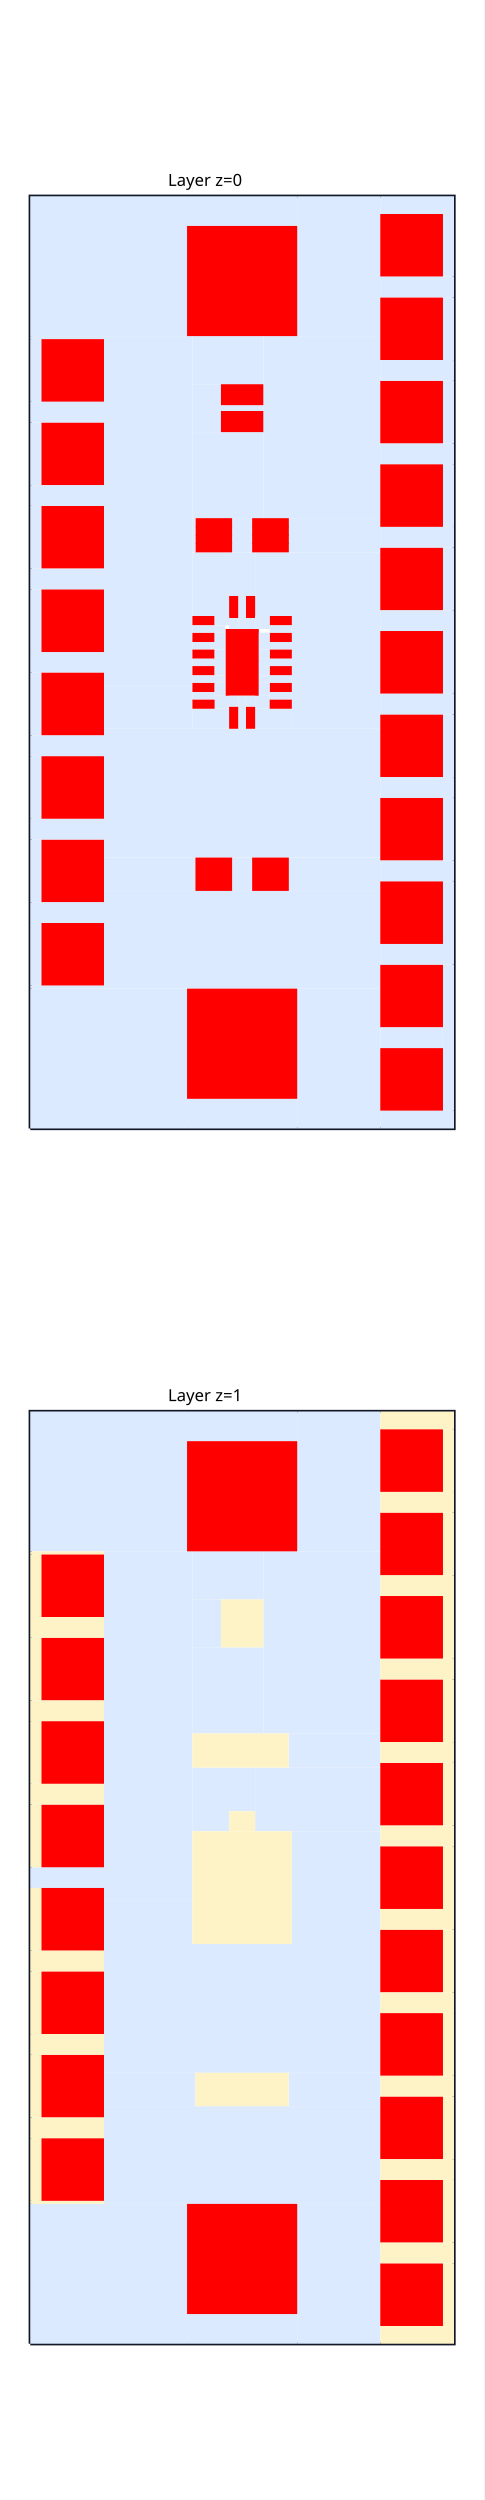
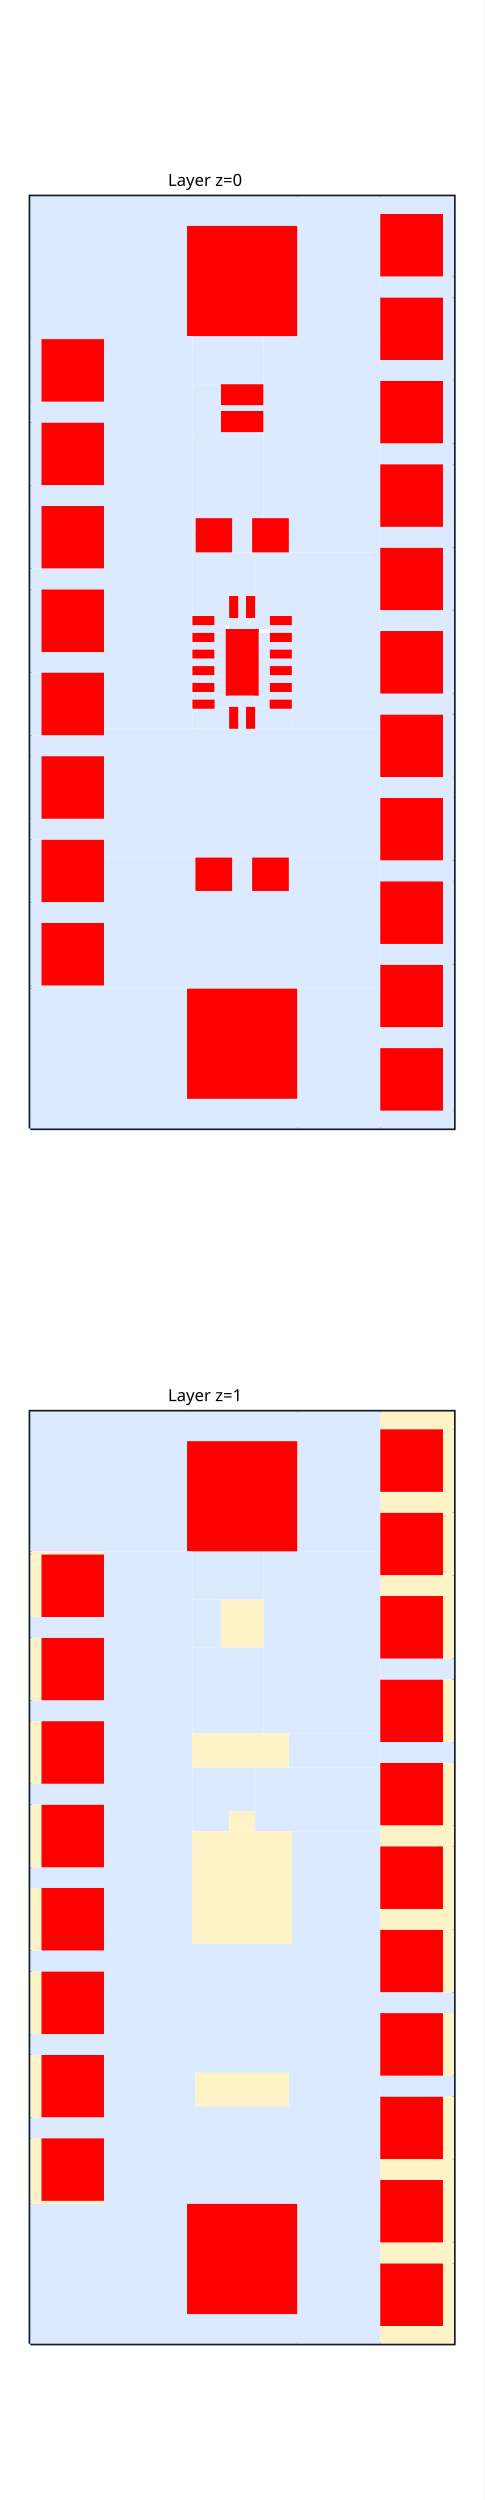
<svg xmlns="http://www.w3.org/2000/svg" width="640" height="3304" viewBox="0 0 640 3304">
  <rect width="100%" height="100%" fill="white" />
  <g>
    <polyline data-points="-6.35,-13.97 6.35,-13.97 6.35,13.97 -6.35,13.97 -6.35,-13.97" data-type="line" data-label="bounds" points="40,1491.394 600,1491.394 600,259.394 40,259.394 40,1491.394" fill="none" stroke="#111827" stroke-width="4.409" />
  </g>
  <g>
    <polyline data-points="-6.35,-50.393125 6.35,-50.393125 6.35,-22.453125 -6.35,-22.453125 -6.35,-50.393125" data-type="line" data-label="bounds" points="40,3097.453 600,3097.453 600,1865.453 40,1865.453 40,3097.453" fill="none" stroke="#111827" stroke-width="4.409" />
  </g>
  <g>
    <rect data-type="rect" data-label="node" data-x="0" data-y="-3.9200514999999996" x="137.449" y="963.147" width="365.102" height="170.2" fill="#dbeafe" stroke="black" stroke-width="0.023" />
  </g>
  <g>
    <rect data-type="rect" data-label="node" data-x="0" data-y="-8.314499999999999" x="137.449" y="1177.441" width="365.102" height="129.153" fill="#dbeafe" stroke="black" stroke-width="0.023" />
  </g>
  <g>
    <rect data-type="rect" data-label="node" data-x="2.3874999999999997" data-y="7.05075" x="348" y="444.194" width="154.551" height="240.602" fill="#dbeafe" stroke="black" stroke-width="0.023" />
  </g>
  <g>
-     <rect data-type="rect" data-label="node" data-x="-2.8149884999999997" data-y="4.54025" x="137.449" y="444.194" width="116.851" height="462" fill="#dbeafe" stroke="black" stroke-width="0.023" />
-   </g>
-   <g>
    <rect data-type="rect" data-label="node" data-x="-4.0005" data-y="-11.8745" x="40" y="1306.594" width="207.2" height="184.8" fill="#dbeafe" stroke="black" stroke-width="0.023" />
  </g>
  <g>
    <rect data-type="rect" data-label="node" data-x="2.2649705" data-y="2.3437194999999997" x="337.194" y="729.993" width="165.357" height="84.113" fill="#dbeafe" stroke="black" stroke-width="0.023" />
  </g>
  <g>
    <rect data-type="rect" data-label="node" data-x="2.8149884999999997" data-y="-0.30008199999999996" x="385.7" y="814.105" width="116.851" height="149.041" fill="#dbeafe" stroke="black" stroke-width="0.023" />
  </g>
  <g>
    <rect data-type="rect" data-label="node" data-x="2.7699999999999996" data-y="3.8099999999999996" x="381.732" y="684.796" width="120.819" height="45.197" fill="#dbeafe" stroke="black" stroke-width="0.023" />
  </g>
  <g>
    <rect data-type="rect" data-label="node" data-x="-4.0005" data-y="11.8745" x="40" y="259.394" width="207.2" height="184.8" fill="#dbeafe" stroke="black" stroke-width="0.023" />
  </g>
  <g>
    <rect data-type="rect" data-label="node" data-x="2.8954999999999997" data-y="-11.8745" x="392.8" y="1306.594" width="109.751" height="184.8" fill="#dbeafe" stroke="black" stroke-width="0.023" />
  </g>
  <g>
    <rect data-type="rect" data-label="node" data-x="2.8954999999999997" data-y="11.8745" x="392.8" y="259.394" width="109.751" height="184.8" fill="#dbeafe" stroke="black" stroke-width="0.023" />
  </g>
  <g>
    <rect data-type="rect" data-label="node" data-x="-0.9399589999999999" data-y="2.3437194999999997" x="254.3" y="729.993" width="48.506" height="84.113" fill="#dbeafe" stroke="black" stroke-width="0.023" />
  </g>
  <g>
    <rect data-type="rect" data-label="node" data-x="-0.42748849999999994" data-y="5.612" x="254.3" y="571.076" width="93.7" height="113.72" fill="#dbeafe" stroke="black" stroke-width="0.023" />
  </g>
  <g>
    <rect data-type="rect" data-label="node" data-x="-0.42748849999999994" data-y="9.057749999999999" x="254.3" y="444.194" width="93.7" height="63.606" fill="#dbeafe" stroke="black" stroke-width="0.023" />
  </g>
  <g>
    <rect data-type="rect" data-label="node" data-x="-5.244999999999999" data-y="0" x="40" y="861.725" width="97.449" height="27.339" fill="#dbeafe" stroke="black" stroke-width="0.023" />
  </g>
  <g>
-     <rect data-type="rect" data-label="node" data-x="-2.8149884999999997" data-y="-1.3443015" x="137.449" y="906.194" width="116.851" height="56.953" fill="#dbeafe" stroke="black" stroke-width="0.023" />
-   </g>
-   <g>
    <rect data-type="rect" data-label="node" data-x="-1.0624885" data-y="7.619" x="254.3" y="507.8" width="37.7" height="63.276" fill="#dbeafe" stroke="black" stroke-width="0.023" />
  </g>
  <g>
    <rect data-type="rect" data-label="node" data-x="-2.7699999999999996" data-y="-6.35" x="137.449" y="1133.347" width="120.819" height="44.094" fill="#dbeafe" stroke="black" stroke-width="0.023" />
  </g>
  <g>
    <rect data-type="rect" data-label="node" data-x="2.7699999999999996" data-y="-6.35" x="381.732" y="1133.347" width="120.819" height="44.094" fill="#dbeafe" stroke="black" stroke-width="0.023" />
  </g>
  <g>
    <rect data-type="rect" data-label="node" data-x="0" data-y="2.6438015" x="302.806" y="729.993" width="34.388" height="57.649" fill="#dbeafe" stroke="black" stroke-width="0.023" />
  </g>
  <g>
    <rect data-type="rect" data-label="node" data-x="0" data-y="-13.5255" x="247.2" y="1452.194" width="145.6" height="39.2" fill="#dbeafe" stroke="black" stroke-width="0.023" />
  </g>
  <g>
    <rect data-type="rect" data-label="node" data-x="0" data-y="13.5255" x="247.2" y="259.394" width="145.6" height="39.2" fill="#dbeafe" stroke="black" stroke-width="0.023" />
  </g>
  <g>
    <rect data-type="rect" data-label="node" data-x="5.079999999999998" data-y="12.5" x="502.551" y="282.764" width="82.898" height="82.898" fill="red" stroke="black" stroke-width="0.023" />
  </g>
  <g>
    <rect data-type="rect" data-label="node" data-x="5.079999999999998" data-y="10" x="502.551" y="393" width="82.898" height="82.898" fill="red" stroke="black" stroke-width="0.023" />
  </g>
  <g>
    <rect data-type="rect" data-label="node" data-x="5.079999999999998" data-y="7.500000000000001" x="502.551" y="503.237" width="82.898" height="82.898" fill="red" stroke="black" stroke-width="0.023" />
  </g>
  <g>
    <rect data-type="rect" data-label="node" data-x="5.08" data-y="5" x="502.551" y="613.473" width="82.898" height="82.898" fill="red" stroke="black" stroke-width="0.023" />
  </g>
  <g>
    <rect data-type="rect" data-label="node" data-x="5.08" data-y="2.5" x="502.551" y="723.709" width="82.898" height="82.898" fill="red" stroke="black" stroke-width="0.023" />
  </g>
  <g>
    <rect data-type="rect" data-label="node" data-x="5.08" data-y="0" x="502.551" y="833.945" width="82.898" height="82.898" fill="red" stroke="black" stroke-width="0.023" />
  </g>
  <g>
    <rect data-type="rect" data-label="node" data-x="5.08" data-y="-2.5" x="502.551" y="944.181" width="82.898" height="82.898" fill="red" stroke="black" stroke-width="0.023" />
  </g>
  <g>
    <rect data-type="rect" data-label="node" data-x="5.08" data-y="-5" x="502.551" y="1054.418" width="82.898" height="82.898" fill="red" stroke="black" stroke-width="0.023" />
  </g>
  <g>
    <rect data-type="rect" data-label="node" data-x="5.08" data-y="-7.5" x="502.551" y="1164.654" width="82.898" height="82.898" fill="red" stroke="black" stroke-width="0.023" />
  </g>
  <g>
    <rect data-type="rect" data-label="node" data-x="5.08" data-y="-10" x="502.551" y="1274.89" width="82.898" height="82.898" fill="red" stroke="black" stroke-width="0.023" />
  </g>
  <g>
    <rect data-type="rect" data-label="node" data-x="5.08" data-y="-12.5" x="502.551" y="1385.126" width="82.898" height="82.898" fill="red" stroke="black" stroke-width="0.023" />
  </g>
  <g>
    <rect data-type="rect" data-label="node" data-x="-5.080000000000002" data-y="-8.75" x="54.551" y="1219.772" width="82.898" height="82.898" fill="red" stroke="black" stroke-width="0.023" />
  </g>
  <g>
    <rect data-type="rect" data-label="node" data-x="-5.08" data-y="-6.25" x="54.551" y="1109.536" width="82.898" height="82.898" fill="red" stroke="black" stroke-width="0.023" />
  </g>
  <g>
    <rect data-type="rect" data-label="node" data-x="-5.08" data-y="-3.7499999999999996" x="54.551" y="999.3" width="82.898" height="82.898" fill="red" stroke="black" stroke-width="0.023" />
  </g>
  <g>
    <rect data-type="rect" data-label="node" data-x="-5.08" data-y="-1.25" x="54.551" y="889.063" width="82.898" height="82.898" fill="red" stroke="black" stroke-width="0.023" />
  </g>
  <g>
    <rect data-type="rect" data-label="node" data-x="-5.08" data-y="1.25" x="54.551" y="778.827" width="82.898" height="82.898" fill="red" stroke="black" stroke-width="0.023" />
  </g>
  <g>
    <rect data-type="rect" data-label="node" data-x="-5.08" data-y="3.75" x="54.551" y="668.591" width="82.898" height="82.898" fill="red" stroke="black" stroke-width="0.023" />
  </g>
  <g>
    <rect data-type="rect" data-label="node" data-x="-5.08" data-y="6.25" x="54.551" y="558.355" width="82.898" height="82.898" fill="red" stroke="black" stroke-width="0.023" />
  </g>
  <g>
    <rect data-type="rect" data-label="node" data-x="-5.08" data-y="8.75" x="54.551" y="448.119" width="82.898" height="82.898" fill="red" stroke="black" stroke-width="0.023" />
  </g>
  <g>
    <rect data-type="rect" data-label="node" data-x="0" data-y="11.43" x="247.2" y="298.594" width="145.6" height="145.6" fill="red" stroke="black" stroke-width="0.023" />
  </g>
  <g>
    <rect data-type="rect" data-label="node" data-x="0" data-y="-11.43" x="247.2" y="1306.594" width="145.6" height="145.6" fill="red" stroke="black" stroke-width="0.023" />
  </g>
  <g>
+     <rect data-type="rect" data-label="node" data-x="-5.244999999999999" data-y="-2.5" x="40" y="971.961" width="97.449" height="27.339" fill="#dbeafe" stroke="black" stroke-width="0.023" />
+   </g>
+   <g>
+     <rect data-type="rect" data-label="node" data-x="-5.244999999999999" data-y="2.5" x="40" y="751.489" width="97.449" height="27.339" fill="#dbeafe" stroke="black" stroke-width="0.023" />
+   </g>
+   <g>
    <rect data-type="rect" data-label="node" data-x="-5.244999999999999" data-y="-5" x="40" y="1082.197" width="97.449" height="27.339" fill="#dbeafe" stroke="black" stroke-width="0.023" />
  </g>
  <g>
-     <rect data-type="rect" data-label="node" data-x="-5.244999999999999" data-y="-2.5" x="40" y="971.961" width="97.449" height="27.339" fill="#dbeafe" stroke="black" stroke-width="0.023" />
-   </g>
-   <g>
-     <rect data-type="rect" data-label="node" data-x="-5.244999999999999" data-y="2.5" x="40" y="751.489" width="97.449" height="27.339" fill="#dbeafe" stroke="black" stroke-width="0.023" />
-   </g>
-   <g>
    <rect data-type="rect" data-label="node" data-x="-5.244999999999999" data-y="5" x="40" y="641.252" width="97.449" height="27.339" fill="#dbeafe" stroke="black" stroke-width="0.023" />
  </g>
  <g>
    <rect data-type="rect" data-label="node" data-x="-5.244999999999999" data-y="-7.5" x="40" y="1192.433" width="97.449" height="27.339" fill="#dbeafe" stroke="black" stroke-width="0.023" />
  </g>
  <g>
    <rect data-type="rect" data-label="node" data-x="-5.244999999999999" data-y="7.5" x="40" y="531.016" width="97.449" height="27.339" fill="#dbeafe" stroke="black" stroke-width="0.023" />
  </g>
  <g>
+     <rect data-type="rect" data-label="node" data-x="5.244999999999999" data-y="-6.25" x="502.551" y="1137.315" width="97.449" height="27.339" fill="#dbeafe" stroke="black" stroke-width="0.023" />
+   </g>
+   <g>
+     <rect data-type="rect" data-label="node" data-x="5.244999999999999" data-y="-3.7499999999999996" x="502.551" y="1027.079" width="97.449" height="27.339" fill="#dbeafe" stroke="black" stroke-width="0.023" />
+   </g>
+   <g>
+     <rect data-type="rect" data-label="node" data-x="5.244999999999999" data-y="3.7500000000000004" x="502.551" y="696.37" width="97.449" height="27.339" fill="#dbeafe" stroke="black" stroke-width="0.023" />
+   </g>
+   <g>
+     <rect data-type="rect" data-label="node" data-x="5.244999999999999" data-y="6.25" x="502.551" y="586.134" width="97.449" height="27.339" fill="#dbeafe" stroke="black" stroke-width="0.023" />
+   </g>
+   <g>
+     <rect data-type="rect" data-label="node" data-x="-2.8149884999999997" data-y="3.8944484999999998" x="137.449" y="444.194" width="116.851" height="518.953" fill="#dbeafe" stroke="black" stroke-width="0.023" />
+   </g>
+   <g>
    <rect data-type="rect" data-label="node" data-x="0" data-y="-6.35" x="306.772" y="1133.347" width="26.457" height="44.094" fill="#dbeafe" stroke="black" stroke-width="0.023" />
  </g>
  <g>
    <rect data-type="rect" data-label="node" data-x="0" data-y="3.8099999999999996" x="306.772" y="684.796" width="26.457" height="45.197" fill="#dbeafe" stroke="black" stroke-width="0.023" />
  </g>
  <g>
    <rect data-type="rect" data-label="node" data-x="0.939959" data-y="-1.690021" x="337.194" y="936.683" width="48.506" height="26.464" fill="#dbeafe" stroke="black" stroke-width="0.023" />
  </g>
  <g>
    <rect data-type="rect" data-label="node" data-x="5.085000000000001" data-y="-11.25" x="503.213" y="1357.788" width="82.016" height="27.339" fill="#dbeafe" stroke="black" stroke-width="0.023" />
  </g>
  <g>
    <rect data-type="rect" data-label="node" data-x="5.244999999999999" data-y="-8.75" x="502.551" y="1247.552" width="97.449" height="27.339" fill="#dbeafe" stroke="black" stroke-width="0.023" />
  </g>
  <g>
-     <rect data-type="rect" data-label="node" data-x="5.244999999999999" data-y="-6.25" x="502.551" y="1137.315" width="97.449" height="27.339" fill="#dbeafe" stroke="black" stroke-width="0.023" />
-   </g>
-   <g>
-     <rect data-type="rect" data-label="node" data-x="5.244999999999999" data-y="-3.7499999999999996" x="502.551" y="1027.079" width="97.449" height="27.339" fill="#dbeafe" stroke="black" stroke-width="0.023" />
-   </g>
-   <g>
-     <rect data-type="rect" data-label="node" data-x="5.244999999999999" data-y="3.75" x="502.551" y="696.37" width="97.449" height="27.339" fill="#dbeafe" stroke="black" stroke-width="0.023" />
-   </g>
-   <g>
-     <rect data-type="rect" data-label="node" data-x="5.244999999999999" data-y="6.25" x="502.551" y="586.134" width="97.449" height="27.339" fill="#dbeafe" stroke="black" stroke-width="0.023" />
-   </g>
-   <g>
    <rect data-type="rect" data-label="node" data-x="5.244999999999999" data-y="8.75" x="502.551" y="475.898" width="97.449" height="27.339" fill="#dbeafe" stroke="black" stroke-width="0.023" />
  </g>
  <g>
    <rect data-type="rect" data-label="node" data-x="5.244999999999999" data-y="11.25" x="502.551" y="365.662" width="97.449" height="27.339" fill="#dbeafe" stroke="black" stroke-width="0.023" />
  </g>
  <g>
    <rect data-type="rect" data-label="node" data-x="5.244999999999999" data-y="-1.2499999999999998" x="502.551" y="916.843" width="97.449" height="27.339" fill="#dbeafe" stroke="black" stroke-width="0.023" />
  </g>
  <g>
    <rect data-type="rect" data-label="node" data-x="5.244999999999999" data-y="1.25" x="502.551" y="806.607" width="97.449" height="27.339" fill="#dbeafe" stroke="black" stroke-width="0.023" />
  </g>
  <g>
    <rect data-type="rect" data-label="node" data-x="5.244999999999999" data-y="-13.704999999999998" x="502.551" y="1468.024" width="97.449" height="23.37" fill="#dbeafe" stroke="black" stroke-width="0.023" />
  </g>
  <g>
    <rect data-type="rect" data-label="node" data-x="5.244999999999999" data-y="13.704999999999998" x="502.551" y="259.394" width="97.449" height="23.37" fill="#dbeafe" stroke="black" stroke-width="0.023" />
  </g>
  <g>
    <rect data-type="rect" data-label="node" data-x="-0.9399589999999999" data-y="-1.690021" x="254.3" y="936.683" width="48.506" height="26.464" fill="#dbeafe" stroke="black" stroke-width="0.023" />
  </g>
  <g>
    <rect data-type="rect" data-label="node" data-x="0.6074599999999999" data-y="-1.1949685" x="337.194" y="919.488" width="19.183" height="17.194" fill="#dbeafe" stroke="black" stroke-width="0.023" />
  </g>
  <g>
    <rect data-type="rect" data-label="node" data-x="-0.6074599999999999" data-y="-1.1949685" x="283.623" y="919.488" width="19.183" height="17.194" fill="#dbeafe" stroke="black" stroke-width="0.023" />
  </g>
  <g>
    <rect data-type="rect" data-label="node" data-x="-1.1574779999999691" data-y="1.249934000000053" x="254.3" y="814.105" width="29.323" height="12.347" fill="red" stroke="black" stroke-width="0.023" />
  </g>
  <g>
    <rect data-type="rect" data-label="node" data-x="-1.1574779999999691" data-y="0.7500619999999569" x="254.3" y="836.147" width="29.323" height="12.347" fill="red" stroke="black" stroke-width="0.023" />
  </g>
  <g>
    <rect data-type="rect" data-label="node" data-x="-1.1574779999999691" data-y="0.24993599999993413" x="254.3" y="858.2" width="29.323" height="12.347" fill="red" stroke="black" stroke-width="0.023" />
  </g>
  <g>
    <rect data-type="rect" data-label="node" data-x="-1.1574779999999691" data-y="-0.2499359999998206" x="254.3" y="880.241" width="29.323" height="12.347" fill="red" stroke="black" stroke-width="0.023" />
  </g>
  <g>
    <rect data-type="rect" data-label="node" data-x="-1.1574779999999691" data-y="-0.7500619999999574" x="254.3" y="902.294" width="29.323" height="12.347" fill="red" stroke="black" stroke-width="0.023" />
  </g>
  <g>
    <rect data-type="rect" data-label="node" data-x="-1.1574779999999691" data-y="-1.2499339999999393" x="254.3" y="924.336" width="29.323" height="12.347" fill="red" stroke="black" stroke-width="0.023" />
  </g>
  <g>
    <rect data-type="rect" data-label="node" data-x="-0.24993599999993413" data-y="-1.6576039999998784" x="302.806" y="933.824" width="12.347" height="29.323" fill="red" stroke="black" stroke-width="0.023" />
  </g>
  <g>
    <rect data-type="rect" data-label="node" data-x="0.249936000000048" data-y="-1.6576039999998784" x="324.847" y="933.824" width="12.347" height="29.323" fill="red" stroke="black" stroke-width="0.023" />
  </g>
  <g>
    <rect data-type="rect" data-label="node" data-x="1.1574779999999691" data-y="-1.2499339999999393" x="356.377" y="924.336" width="29.323" height="12.347" fill="red" stroke="black" stroke-width="0.023" />
  </g>
  <g>
    <rect data-type="rect" data-label="node" data-x="1.1574779999999691" data-y="-0.7500619999999572" x="356.377" y="902.294" width="29.323" height="12.347" fill="red" stroke="black" stroke-width="0.023" />
  </g>
  <g>
    <rect data-type="rect" data-label="node" data-x="1.1574779999999691" data-y="-0.24993599999982044" x="356.377" y="880.241" width="29.323" height="12.347" fill="red" stroke="black" stroke-width="0.023" />
  </g>
  <g>
    <rect data-type="rect" data-label="node" data-x="1.1574779999999691" data-y="0.2499359999999343" x="356.377" y="858.2" width="29.323" height="12.347" fill="red" stroke="black" stroke-width="0.023" />
  </g>
  <g>
    <rect data-type="rect" data-label="node" data-x="1.1574779999999691" data-y="0.7500619999999572" x="356.377" y="836.147" width="29.323" height="12.347" fill="red" stroke="black" stroke-width="0.023" />
  </g>
  <g>
    <rect data-type="rect" data-label="node" data-x="1.1574779999999691" data-y="1.249934000000053" x="356.377" y="814.105" width="29.323" height="12.347" fill="red" stroke="black" stroke-width="0.023" />
  </g>
  <g>
    <rect data-type="rect" data-label="node" data-x="0.2499360000000478" data-y="1.6576039999998784" x="324.847" y="787.642" width="12.347" height="29.323" fill="red" stroke="black" stroke-width="0.023" />
  </g>
  <g>
    <rect data-type="rect" data-label="node" data-x="-0.24993599999993435" data-y="1.6576039999998784" x="302.806" y="787.642" width="12.347" height="29.323" fill="red" stroke="black" stroke-width="0.023" />
  </g>
  <g>
    <rect data-type="rect" data-label="node" data-x="0" data-y="0" x="297.953" y="831.3" width="44.094" height="88.189" fill="red" stroke="black" stroke-width="0.023" />
  </g>
  <g>
    <rect data-type="rect" data-label="node" data-x="0.8499999999999999" data-y="4.1850000000000005" x="333.228" y="684.796" width="48.504" height="12.126" fill="red" stroke="black" stroke-width="0.023" />
  </g>
  <g>
    <rect data-type="rect" data-label="node" data-x="0.8499999999999999" data-y="3.9349999999999996" x="333.228" y="695.819" width="48.504" height="12.126" fill="red" stroke="black" stroke-width="0.023" />
  </g>
  <g>
    <rect data-type="rect" data-label="node" data-x="0.8499999999999999" data-y="3.6849999999999996" x="333.228" y="706.843" width="48.504" height="12.126" fill="red" stroke="black" stroke-width="0.023" />
  </g>
  <g>
    <rect data-type="rect" data-label="node" data-x="0.8499999999999999" data-y="3.4349999999999996" x="333.228" y="717.867" width="48.504" height="12.126" fill="red" stroke="black" stroke-width="0.023" />
  </g>
  <g>
    <rect data-type="rect" data-label="node" data-x="-0.8499999999999999" data-y="4.1850000000000005" x="258.268" y="684.796" width="48.504" height="12.126" fill="red" stroke="black" stroke-width="0.023" />
  </g>
  <g>
    <rect data-type="rect" data-label="node" data-x="-0.8499999999999999" data-y="3.9349999999999996" x="258.268" y="695.819" width="48.504" height="12.126" fill="red" stroke="black" stroke-width="0.023" />
  </g>
  <g>
    <rect data-type="rect" data-label="node" data-x="-0.8499999999999999" data-y="3.6849999999999996" x="258.268" y="706.843" width="48.504" height="12.126" fill="red" stroke="black" stroke-width="0.023" />
  </g>
  <g>
    <rect data-type="rect" data-label="node" data-x="-0.8499999999999999" data-y="3.4349999999999996" x="258.268" y="717.867" width="48.504" height="12.126" fill="red" stroke="black" stroke-width="0.023" />
  </g>
  <g>
    <rect data-type="rect" data-label="node" data-x="-0.8499999999999999" data-y="-6.35" x="258.268" y="1133.347" width="48.504" height="44.094" fill="red" stroke="black" stroke-width="0.023" />
  </g>
  <g>
    <rect data-type="rect" data-label="node" data-x="0.8499999999999999" data-y="-6.35" x="333.228" y="1133.347" width="48.504" height="44.094" fill="red" stroke="black" stroke-width="0.023" />
  </g>
  <g>
    <rect data-type="rect" data-label="node" data-x="0" data-y="7.219" x="292" y="543.076" width="56" height="28" fill="red" stroke="black" stroke-width="0.023" />
  </g>
  <g>
    <rect data-type="rect" data-label="node" data-x="0" data-y="8.019" x="292" y="507.8" width="56" height="28" fill="red" stroke="black" stroke-width="0.023" />
  </g>
  <g>
    <rect data-type="rect" data-label="node" data-x="5.69266855876549e-14" data-y="-1.4950504999999998" x="315.153" y="919.488" width="9.695" height="43.658" fill="#dbeafe" stroke="black" stroke-width="0.023" />
  </g>
  <g>
    <rect data-type="rect" data-label="node" data-x="-1.1102230246251565e-16" data-y="7.619" x="292" y="535.8" width="56" height="7.276" fill="#dbeafe" stroke="black" stroke-width="0.023" />
  </g>
  <g>
    <rect data-type="rect" data-label="node" data-x="-0.9949879999999998" data-y="-0.49999899999988895" x="254.3" y="892.588" width="43.653" height="9.706" fill="#dbeafe" stroke="black" stroke-width="0.023" />
  </g>
  <g>
    <rect data-type="rect" data-label="node" data-x="-0.9949879999999998" data-y="5.676015213396113e-14" x="254.3" y="870.547" width="43.653" height="9.695" fill="#dbeafe" stroke="black" stroke-width="0.023" />
  </g>
  <g>
    <rect data-type="rect" data-label="node" data-x="-0.9949879999999998" data-y="0.4999989999999455" x="254.3" y="848.494" width="43.653" height="9.706" fill="#dbeafe" stroke="black" stroke-width="0.023" />
  </g>
  <g>
    <rect data-type="rect" data-label="node" data-x="-0.9949879999999998" data-y="0.9999980000000049" x="254.3" y="826.452" width="43.653" height="9.695" fill="#dbeafe" stroke="black" stroke-width="0.023" />
  </g>
  <g>
    <rect data-type="rect" data-label="node" data-x="-1.4449884999999998" data-y="3.8099999999999996" x="254.3" y="684.796" width="3.967" height="45.197" fill="#dbeafe" stroke="black" stroke-width="0.023" />
  </g>
  <g>
    <rect data-type="rect" data-label="node" data-x="-5.244999999999999" data-y="-9.7345" x="40" y="1302.67" width="97.449" height="3.924" fill="#dbeafe" stroke="black" stroke-width="0.023" />
  </g>
  <g>
    <rect data-type="rect" data-label="node" data-x="0.6074601499999847" data-y="1.1949684999999999" x="337.194" y="814.105" width="19.183" height="17.194" fill="#dbeafe" stroke="black" stroke-width="0.023" />
  </g>
  <g>
    <rect data-type="rect" data-label="node" data-x="1.1574779999999998" data-y="-0.9999979999999482" x="356.377" y="914.641" width="29.323" height="9.695" fill="#dbeafe" stroke="black" stroke-width="0.023" />
  </g>
  <g>
    <rect data-type="rect" data-label="node" data-x="0.9949879999999998" data-y="-0.4999989999998888" x="342.047" y="892.588" width="43.653" height="9.706" fill="#dbeafe" stroke="black" stroke-width="0.023" />
  </g>
  <g>
    <rect data-type="rect" data-label="node" data-x="0.9949879999999998" data-y="5.69266855876549e-14" x="342.047" y="870.547" width="43.653" height="9.695" fill="#dbeafe" stroke="black" stroke-width="0.023" />
  </g>
  <g>
    <rect data-type="rect" data-label="node" data-x="0.9949879999999998" data-y="0.4999989999999457" x="342.047" y="848.494" width="43.653" height="9.706" fill="#dbeafe" stroke="black" stroke-width="0.023" />
  </g>
  <g>
    <rect data-type="rect" data-label="node" data-x="1.1574781499999844" data-y="0.999998000000005" x="356.377" y="826.452" width="29.323" height="9.695" fill="#dbeafe" stroke="black" stroke-width="0.023" />
  </g>
  <g>
    <rect data-type="rect" data-label="node" data-x="-5.244999999999999" data-y="9.7345" x="40" y="444.194" width="97.449" height="3.924" fill="#dbeafe" stroke="black" stroke-width="0.023" />
  </g>
  <g>
    <rect data-type="rect" data-label="node" data-x="4.147500000000001" data-y="-11.25" x="502.551" y="1357.788" width="0.661" height="27.339" fill="#dbeafe" stroke="black" stroke-width="0.023" />
  </g>
  <g>
    <rect data-type="rect" data-label="node" data-x="-0.6074601499999845" data-y="1.2499341000000264" x="283.623" y="814.105" width="19.183" height="12.347" fill="#dbeafe" stroke="black" stroke-width="0.023" />
  </g>
  <g>
    <rect data-type="rect" data-label="node" data-x="-6.185" data-y="-1.25" x="40" y="889.063" width="14.551" height="82.898" fill="#dbeafe" stroke="black" stroke-width="0.023" />
  </g>
  <g>
    <rect data-type="rect" data-label="node" data-x="-6.185" data-y="1.25" x="40" y="778.827" width="14.551" height="82.898" fill="#dbeafe" stroke="black" stroke-width="0.023" />
  </g>
  <g>
    <rect data-type="rect" data-label="node" data-x="-1.1574779999999998" data-y="-0.9999979999999483" x="254.3" y="914.641" width="29.323" height="9.695" fill="#dbeafe" stroke="black" stroke-width="0.023" />
  </g>
  <g>
    <rect data-type="rect" data-label="node" data-x="5.670464098272987e-14" data-y="1.4950505" x="315.153" y="787.642" width="9.695" height="43.658" fill="#dbeafe" stroke="black" stroke-width="0.023" />
  </g>
  <g>
    <rect data-type="rect" data-label="node" data-x="-6.185" data-y="-6.25" x="40" y="1109.536" width="14.551" height="82.898" fill="#dbeafe" stroke="black" stroke-width="0.023" />
  </g>
  <g>
    <rect data-type="rect" data-label="node" data-x="-6.185" data-y="-3.75" x="40" y="999.3" width="14.551" height="82.898" fill="#dbeafe" stroke="black" stroke-width="0.023" />
  </g>
  <g>
    <rect data-type="rect" data-label="node" data-x="-6.185" data-y="3.75" x="40" y="668.591" width="14.551" height="82.898" fill="#dbeafe" stroke="black" stroke-width="0.023" />
  </g>
  <g>
    <rect data-type="rect" data-label="node" data-x="-6.185" data-y="6.25" x="40" y="558.355" width="14.551" height="82.898" fill="#dbeafe" stroke="black" stroke-width="0.023" />
  </g>
  <g>
    <rect data-type="rect" data-label="node" data-x="-6.1850000000000005" data-y="-8.75" x="40" y="1219.772" width="14.551" height="82.898" fill="#dbeafe" stroke="black" stroke-width="0.023" />
  </g>
  <g>
    <rect data-type="rect" data-label="node" data-x="-6.185" data-y="8.75" x="40" y="448.119" width="14.551" height="82.898" fill="#dbeafe" stroke="black" stroke-width="0.023" />
  </g>
  <g>
    <rect data-type="rect" data-label="node" data-x="6.185" data-y="-11.249999999999998" x="585.449" y="1274.89" width="14.551" height="193.134" fill="#dbeafe" stroke="black" stroke-width="0.023" />
  </g>
  <g>
    <rect data-type="rect" data-label="node" data-x="6.185" data-y="-7.500000000000001" x="585.449" y="1164.654" width="14.551" height="82.898" fill="#dbeafe" stroke="black" stroke-width="0.023" />
  </g>
  <g>
    <rect data-type="rect" data-label="node" data-x="6.185" data-y="-5" x="585.449" y="1054.418" width="14.551" height="82.898" fill="#dbeafe" stroke="black" stroke-width="0.023" />
  </g>
  <g>
    <rect data-type="rect" data-label="node" data-x="6.185" data-y="-2.4999999999999996" x="585.449" y="944.181" width="14.551" height="82.898" fill="#dbeafe" stroke="black" stroke-width="0.023" />
  </g>
  <g>
    <rect data-type="rect" data-label="node" data-x="6.185" data-y="2.5" x="585.449" y="723.709" width="14.551" height="82.898" fill="#dbeafe" stroke="black" stroke-width="0.023" />
  </g>
  <g>
    <rect data-type="rect" data-label="node" data-x="6.185" data-y="5" x="585.449" y="613.473" width="14.551" height="82.898" fill="#dbeafe" stroke="black" stroke-width="0.023" />
  </g>
  <g>
    <rect data-type="rect" data-label="node" data-x="6.184999999999999" data-y="7.500000000000001" x="585.449" y="503.237" width="14.551" height="82.898" fill="#dbeafe" stroke="black" stroke-width="0.023" />
  </g>
  <g>
    <rect data-type="rect" data-label="node" data-x="6.184999999999999" data-y="10" x="585.449" y="393" width="14.551" height="82.898" fill="#dbeafe" stroke="black" stroke-width="0.023" />
  </g>
  <g>
    <rect data-type="rect" data-label="node" data-x="6.184999999999999" data-y="12.499999999999998" x="585.449" y="282.764" width="14.551" height="82.898" fill="#dbeafe" stroke="black" stroke-width="0.023" />
  </g>
  <g>
    <rect data-type="rect" data-label="node" data-x="6.185" data-y="1.1102230246251565e-16" x="585.449" y="833.945" width="14.551" height="82.898" fill="#dbeafe" stroke="black" stroke-width="0.023" />
  </g>
  <g>
    <rect data-type="rect" data-label="node" data-x="0.24993610000002395" data-y="-1.1625516499999393" x="324.847" y="919.488" width="12.347" height="14.335" fill="#dbeafe" stroke="black" stroke-width="0.023" />
  </g>
  <g>
    <rect data-type="rect" data-label="node" data-x="0.6624889999999999" data-y="-0.8050275999999786" x="342.047" y="902.294" width="14.33" height="17.194" fill="#dbeafe" stroke="black" stroke-width="0.023" />
  </g>
  <g>
    <rect data-type="rect" data-label="node" data-x="-0.24993609999996697" data-y="-1.1625516499999393" x="302.806" y="919.488" width="12.347" height="14.335" fill="#dbeafe" stroke="black" stroke-width="0.023" />
  </g>
  <g>
    <rect data-type="rect" data-label="node" data-x="-0.6624889999999999" data-y="-0.8050275999999787" x="283.623" y="902.294" width="14.33" height="17.194" fill="#dbeafe" stroke="black" stroke-width="0.023" />
  </g>
  <g>
    <rect data-type="rect" data-label="node" data-x="-0.6624891499999845" data-y="0.7500619999999569" x="283.623" y="836.147" width="14.33" height="12.347" fill="#dbeafe" stroke="black" stroke-width="0.023" />
  </g>
  <g>
    <rect data-type="rect" data-label="node" data-x="-0.6624891499999845" data-y="0.24993599999993413" x="283.623" y="858.2" width="14.33" height="12.347" fill="#dbeafe" stroke="black" stroke-width="0.023" />
  </g>
  <g>
    <rect data-type="rect" data-label="node" data-x="-0.6624891499999845" data-y="-0.2499359999998206" x="283.623" y="880.241" width="14.33" height="12.347" fill="#dbeafe" stroke="black" stroke-width="0.023" />
  </g>
  <g>
    <rect data-type="rect" data-label="node" data-x="0.6624891499999845" data-y="-0.24993599999982044" x="342.047" y="880.241" width="14.33" height="12.347" fill="#dbeafe" stroke="black" stroke-width="0.023" />
  </g>
  <g>
    <rect data-type="rect" data-label="node" data-x="0.6624891499999845" data-y="0.2499359999999343" x="342.047" y="858.2" width="14.33" height="12.347" fill="#dbeafe" stroke="black" stroke-width="0.023" />
  </g>
  <g>
    <rect data-type="rect" data-label="node" data-x="0.6624891499999845" data-y="0.7500619999999572" x="342.047" y="836.147" width="14.33" height="12.347" fill="#dbeafe" stroke="black" stroke-width="0.023" />
  </g>
  <g>
    <rect data-type="rect" data-label="node" data-x="0.2499360000000478" data-y="1.1625516499999393" x="324.847" y="816.964" width="12.347" height="14.335" fill="#dbeafe" stroke="black" stroke-width="0.023" />
  </g>
  <g>
    <rect data-type="rect" data-label="node" data-x="-0.24993599999993435" data-y="1.1625516499999393" x="302.806" y="816.964" width="12.347" height="14.335" fill="#dbeafe" stroke="black" stroke-width="0.023" />
  </g>
  <g>
    <rect data-type="rect" data-label="node" data-x="6.0175" data-y="-11.25" x="585.228" y="1357.788" width="0.22" height="27.339" fill="#dbeafe" stroke="black" stroke-width="0.023" />
  </g>
  <g>
    <rect data-type="rect" data-label="node" data-x="0" data-y="-40.3431765" x="137.449" y="2569.206" width="365.102" height="170.2" fill="#dbeafe" stroke="black" stroke-width="0.023" />
  </g>
  <g>
    <rect data-type="rect" data-label="node" data-x="0" data-y="-44.737624999999994" x="137.449" y="2783.5" width="365.102" height="129.153" fill="#dbeafe" stroke="black" stroke-width="0.023" />
  </g>
  <g>
    <rect data-type="rect" data-label="node" data-x="2.3874999999999997" data-y="-29.372374999999998" x="348" y="2050.253" width="154.551" height="240.602" fill="#dbeafe" stroke="black" stroke-width="0.023" />
  </g>
  <g>
-     <rect data-type="rect" data-label="node" data-x="-2.8149884999999997" data-y="-31.882875" x="137.449" y="2050.253" width="116.851" height="462" fill="#dbeafe" stroke="black" stroke-width="0.023" />
-   </g>
-   <g>
    <rect data-type="rect" data-label="node" data-x="-4.0005" data-y="-48.297625" x="40" y="2912.653" width="207.2" height="184.8" fill="#dbeafe" stroke="black" stroke-width="0.023" />
  </g>
  <g>
    <rect data-type="rect" data-label="node" data-x="2.2649705" data-y="-34.0794055" x="337.194" y="2336.052" width="165.357" height="84.113" fill="#dbeafe" stroke="black" stroke-width="0.023" />
  </g>
  <g>
    <rect data-type="rect" data-label="node" data-x="2.8149884999999997" data-y="-36.723207" x="385.7" y="2420.165" width="116.851" height="149.041" fill="#dbeafe" stroke="black" stroke-width="0.023" />
  </g>
  <g>
    <rect data-type="rect" data-label="node" data-x="2.7699999999999996" data-y="-32.613125" x="381.732" y="2290.855" width="120.819" height="45.197" fill="#dbeafe" stroke="black" stroke-width="0.023" />
  </g>
  <g>
    <rect data-type="rect" data-label="node" data-x="-4.0005" data-y="-24.548625" x="40" y="1865.453" width="207.2" height="184.8" fill="#dbeafe" stroke="black" stroke-width="0.023" />
  </g>
  <g>
    <rect data-type="rect" data-label="node" data-x="2.8954999999999997" data-y="-48.297625" x="392.8" y="2912.653" width="109.751" height="184.8" fill="#dbeafe" stroke="black" stroke-width="0.023" />
  </g>
  <g>
    <rect data-type="rect" data-label="node" data-x="2.8954999999999997" data-y="-24.548625" x="392.8" y="1865.453" width="109.751" height="184.8" fill="#dbeafe" stroke="black" stroke-width="0.023" />
  </g>
  <g>
    <rect data-type="rect" data-label="node" data-x="-0.9399589999999999" data-y="-34.0794055" x="254.3" y="2336.052" width="48.506" height="84.113" fill="#dbeafe" stroke="black" stroke-width="0.023" />
  </g>
  <g>
    <rect data-type="rect" data-label="node" data-x="-0.42748849999999994" data-y="-30.811124999999997" x="254.3" y="2177.135" width="93.7" height="113.72" fill="#dbeafe" stroke="black" stroke-width="0.023" />
  </g>
  <g>
    <rect data-type="rect" data-label="node" data-x="-0.42748849999999994" data-y="-27.365375" x="254.3" y="2050.253" width="93.7" height="63.606" fill="#dbeafe" stroke="black" stroke-width="0.023" />
  </g>
  <g>
    <rect data-type="rect" data-label="node" data-x="-5.244999999999999" data-y="-36.423125" x="40" y="2467.784" width="97.449" height="27.339" fill="#dbeafe" stroke="black" stroke-width="0.023" />
  </g>
  <g>
-     <rect data-type="rect" data-label="node" data-x="-2.8149884999999997" data-y="-37.7674265" x="137.449" y="2512.253" width="116.851" height="56.953" fill="#dbeafe" stroke="black" stroke-width="0.023" />
-   </g>
-   <g>
    <rect data-type="rect" data-label="node" data-x="-1.0624885" data-y="-28.804125" x="254.3" y="2113.859" width="37.7" height="63.276" fill="#dbeafe" stroke="black" stroke-width="0.023" />
  </g>
  <g>
    <rect data-type="rect" data-label="node" data-x="-2.7699999999999996" data-y="-42.773125" x="137.449" y="2739.406" width="120.819" height="44.094" fill="#dbeafe" stroke="black" stroke-width="0.023" />
  </g>
  <g>
    <rect data-type="rect" data-label="node" data-x="2.7699999999999996" data-y="-42.773125" x="381.732" y="2739.406" width="120.819" height="44.094" fill="#dbeafe" stroke="black" stroke-width="0.023" />
  </g>
  <g>
    <rect data-type="rect" data-label="node" data-x="0" data-y="-33.7793235" x="302.806" y="2336.052" width="34.388" height="57.649" fill="#dbeafe" stroke="black" stroke-width="0.023" />
  </g>
  <g>
    <rect data-type="rect" data-label="node" data-x="0" data-y="-49.948625" x="247.2" y="3058.253" width="145.6" height="39.2" fill="#dbeafe" stroke="black" stroke-width="0.023" />
  </g>
  <g>
    <rect data-type="rect" data-label="node" data-x="0" data-y="-22.897624999999998" x="247.2" y="1865.453" width="145.6" height="39.2" fill="#dbeafe" stroke="black" stroke-width="0.023" />
  </g>
  <g>
    <rect data-type="rect" data-label="node" data-x="5.079999999999998" data-y="-23.923125" x="502.551" y="1888.823" width="82.898" height="82.898" fill="red" stroke="black" stroke-width="0.023" />
  </g>
  <g>
    <rect data-type="rect" data-label="node" data-x="5.079999999999998" data-y="-26.423125" x="502.551" y="1999.059" width="82.898" height="82.898" fill="red" stroke="black" stroke-width="0.023" />
  </g>
  <g>
    <rect data-type="rect" data-label="node" data-x="5.079999999999998" data-y="-28.923125" x="502.551" y="2109.296" width="82.898" height="82.898" fill="red" stroke="black" stroke-width="0.023" />
  </g>
  <g>
    <rect data-type="rect" data-label="node" data-x="5.08" data-y="-31.423125" x="502.551" y="2219.532" width="82.898" height="82.898" fill="red" stroke="black" stroke-width="0.023" />
  </g>
  <g>
    <rect data-type="rect" data-label="node" data-x="5.08" data-y="-33.923125" x="502.551" y="2329.768" width="82.898" height="82.898" fill="red" stroke="black" stroke-width="0.023" />
  </g>
  <g>
    <rect data-type="rect" data-label="node" data-x="5.08" data-y="-36.423125" x="502.551" y="2440.004" width="82.898" height="82.898" fill="red" stroke="black" stroke-width="0.023" />
  </g>
  <g>
    <rect data-type="rect" data-label="node" data-x="5.08" data-y="-38.923125" x="502.551" y="2550.241" width="82.898" height="82.898" fill="red" stroke="black" stroke-width="0.023" />
  </g>
  <g>
    <rect data-type="rect" data-label="node" data-x="5.08" data-y="-41.423125" x="502.551" y="2660.477" width="82.898" height="82.898" fill="red" stroke="black" stroke-width="0.023" />
  </g>
  <g>
    <rect data-type="rect" data-label="node" data-x="5.08" data-y="-43.923125" x="502.551" y="2770.713" width="82.898" height="82.898" fill="red" stroke="black" stroke-width="0.023" />
  </g>
  <g>
    <rect data-type="rect" data-label="node" data-x="5.08" data-y="-46.423125" x="502.551" y="2880.949" width="82.898" height="82.898" fill="red" stroke="black" stroke-width="0.023" />
  </g>
  <g>
    <rect data-type="rect" data-label="node" data-x="5.08" data-y="-48.923125" x="502.551" y="2991.185" width="82.898" height="82.898" fill="red" stroke="black" stroke-width="0.023" />
  </g>
  <g>
    <rect data-type="rect" data-label="node" data-x="-5.080000000000002" data-y="-45.173125" x="54.551" y="2825.831" width="82.898" height="82.898" fill="red" stroke="black" stroke-width="0.023" />
  </g>
  <g>
    <rect data-type="rect" data-label="node" data-x="-5.08" data-y="-42.673125" x="54.551" y="2715.595" width="82.898" height="82.898" fill="red" stroke="black" stroke-width="0.023" />
  </g>
  <g>
    <rect data-type="rect" data-label="node" data-x="-5.08" data-y="-40.173125" x="54.551" y="2605.359" width="82.898" height="82.898" fill="red" stroke="black" stroke-width="0.023" />
  </g>
  <g>
    <rect data-type="rect" data-label="node" data-x="-5.08" data-y="-37.673125" x="54.551" y="2495.122" width="82.898" height="82.898" fill="red" stroke="black" stroke-width="0.023" />
  </g>
  <g>
    <rect data-type="rect" data-label="node" data-x="-5.08" data-y="-35.173125" x="54.551" y="2384.886" width="82.898" height="82.898" fill="red" stroke="black" stroke-width="0.023" />
  </g>
  <g>
    <rect data-type="rect" data-label="node" data-x="-5.08" data-y="-32.673125" x="54.551" y="2274.65" width="82.898" height="82.898" fill="red" stroke="black" stroke-width="0.023" />
  </g>
  <g>
    <rect data-type="rect" data-label="node" data-x="-5.08" data-y="-30.173125" x="54.551" y="2164.414" width="82.898" height="82.898" fill="red" stroke="black" stroke-width="0.023" />
  </g>
  <g>
    <rect data-type="rect" data-label="node" data-x="-5.08" data-y="-27.673125" x="54.551" y="2054.178" width="82.898" height="82.898" fill="red" stroke="black" stroke-width="0.023" />
  </g>
  <g>
    <rect data-type="rect" data-label="node" data-x="0" data-y="-24.993125" x="247.2" y="1904.653" width="145.6" height="145.6" fill="red" stroke="black" stroke-width="0.023" />
  </g>
  <g>
    <rect data-type="rect" data-label="node" data-x="0" data-y="-47.853125" x="247.2" y="2912.653" width="145.6" height="145.6" fill="red" stroke="black" stroke-width="0.023" />
  </g>
  <g>
+     <rect data-type="rect" data-label="node" data-x="-5.244999999999999" data-y="-38.923125" x="40" y="2578.02" width="97.449" height="27.339" fill="#dbeafe" stroke="black" stroke-width="0.023" />
+   </g>
+   <g>
+     <rect data-type="rect" data-label="node" data-x="-5.244999999999999" data-y="-33.923125" x="40" y="2357.548" width="97.449" height="27.339" fill="#dbeafe" stroke="black" stroke-width="0.023" />
+   </g>
+   <g>
+     <rect data-type="rect" data-label="node" data-x="-5.244999999999999" data-y="-41.423125" x="40" y="2688.256" width="97.449" height="27.339" fill="#dbeafe" stroke="black" stroke-width="0.023" />
+   </g>
+   <g>
+     <rect data-type="rect" data-label="node" data-x="-5.244999999999999" data-y="-31.423125" x="40" y="2247.311" width="97.449" height="27.339" fill="#dbeafe" stroke="black" stroke-width="0.023" />
+   </g>
+   <g>
+     <rect data-type="rect" data-label="node" data-x="-5.244999999999999" data-y="-43.923125" x="40" y="2798.493" width="97.449" height="27.339" fill="#dbeafe" stroke="black" stroke-width="0.023" />
+   </g>
+   <g>
+     <rect data-type="rect" data-label="node" data-x="-5.244999999999999" data-y="-28.923125" x="40" y="2137.075" width="97.449" height="27.339" fill="#dbeafe" stroke="black" stroke-width="0.023" />
+   </g>
+   <g>
+     <rect data-type="rect" data-label="node" data-x="5.244999999999999" data-y="-42.673125" x="502.551" y="2743.374" width="97.449" height="27.339" fill="#dbeafe" stroke="black" stroke-width="0.023" />
+   </g>
+   <g>
+     <rect data-type="rect" data-label="node" data-x="5.244999999999999" data-y="-40.173125" x="502.551" y="2633.138" width="97.449" height="27.339" fill="#dbeafe" stroke="black" stroke-width="0.023" />
+   </g>
+   <g>
+     <rect data-type="rect" data-label="node" data-x="5.244999999999999" data-y="-32.673125" x="502.551" y="2302.43" width="97.449" height="27.339" fill="#dbeafe" stroke="black" stroke-width="0.023" />
+   </g>
+   <g>
+     <rect data-type="rect" data-label="node" data-x="5.244999999999999" data-y="-30.173125" x="502.551" y="2192.193" width="97.449" height="27.339" fill="#dbeafe" stroke="black" stroke-width="0.023" />
+   </g>
+   <g>
+     <rect data-type="rect" data-label="node" data-x="-2.8149884999999997" data-y="-32.528676499999996" x="137.449" y="2050.253" width="116.851" height="518.953" fill="#dbeafe" stroke="black" stroke-width="0.023" />
+   </g>
+   <g>
    <rect data-type="rect" data-label="node" data-x="5.244999999999999" data-y="-45.173125" x="502.551" y="2853.611" width="97.449" height="27.339" fill="#fef3c7" stroke="black" stroke-width="0.023" />
  </g>
  <g>
    <rect data-type="rect" data-label="node" data-x="0" data-y="-42.773125" x="258.268" y="2739.406" width="123.465" height="44.094" fill="#fef3c7" stroke="black" stroke-width="0.023" />
  </g>
  <g>
-     <rect data-type="rect" data-label="node" data-x="-5.244999999999999" data-y="-38.923125" x="40" y="2578.02" width="97.449" height="27.339" fill="#fef3c7" stroke="black" stroke-width="0.023" />
-   </g>
-   <g>
-     <rect data-type="rect" data-label="node" data-x="-5.244999999999999" data-y="-33.923125" x="40" y="2357.548" width="97.449" height="27.339" fill="#fef3c7" stroke="black" stroke-width="0.023" />
-   </g>
-   <g>
-     <rect data-type="rect" data-label="node" data-x="-5.244999999999999" data-y="-41.423125" x="40" y="2688.256" width="97.449" height="27.339" fill="#fef3c7" stroke="black" stroke-width="0.023" />
-   </g>
-   <g>
-     <rect data-type="rect" data-label="node" data-x="-5.244999999999999" data-y="-31.423125" x="40" y="2247.311" width="97.449" height="27.339" fill="#fef3c7" stroke="black" stroke-width="0.023" />
-   </g>
-   <g>
-     <rect data-type="rect" data-label="node" data-x="-5.244999999999999" data-y="-43.923125" x="40" y="2798.493" width="97.449" height="27.339" fill="#fef3c7" stroke="black" stroke-width="0.023" />
-   </g>
-   <g>
-     <rect data-type="rect" data-label="node" data-x="-5.244999999999999" data-y="-28.923125" x="40" y="2137.075" width="97.449" height="27.339" fill="#fef3c7" stroke="black" stroke-width="0.023" />
-   </g>
-   <g>
    <rect data-type="rect" data-label="node" data-x="-0.044988499999999876" data-y="-32.613125" x="254.3" y="2290.855" width="127.432" height="45.197" fill="#fef3c7" stroke="black" stroke-width="0.023" />
  </g>
  <g>
    <rect data-type="rect" data-label="node" data-x="0" data-y="-28.804125" x="292" y="2113.859" width="56" height="63.276" fill="#fef3c7" stroke="black" stroke-width="0.023" />
  </g>
  <g>
    <rect data-type="rect" data-label="node" data-x="5.244999999999999" data-y="-47.673125" x="502.551" y="2963.847" width="97.449" height="27.339" fill="#fef3c7" stroke="black" stroke-width="0.023" />
  </g>
  <g>
-     <rect data-type="rect" data-label="node" data-x="5.244999999999999" data-y="-42.673125" x="502.551" y="2743.374" width="97.449" height="27.339" fill="#fef3c7" stroke="black" stroke-width="0.023" />
-   </g>
-   <g>
-     <rect data-type="rect" data-label="node" data-x="5.244999999999999" data-y="-40.173125" x="502.551" y="2633.138" width="97.449" height="27.339" fill="#fef3c7" stroke="black" stroke-width="0.023" />
-   </g>
-   <g>
    <rect data-type="rect" data-label="node" data-x="5.244999999999999" data-y="-37.673125" x="502.551" y="2522.902" width="97.449" height="27.339" fill="#fef3c7" stroke="black" stroke-width="0.023" />
  </g>
  <g>
    <rect data-type="rect" data-label="node" data-x="5.244999999999999" data-y="-35.173125" x="502.551" y="2412.666" width="97.449" height="27.339" fill="#fef3c7" stroke="black" stroke-width="0.023" />
-   </g>
-   <g>
-     <rect data-type="rect" data-label="node" data-x="5.244999999999999" data-y="-32.673125" x="502.551" y="2302.43" width="97.449" height="27.339" fill="#fef3c7" stroke="black" stroke-width="0.023" />
-   </g>
-   <g>
-     <rect data-type="rect" data-label="node" data-x="5.244999999999999" data-y="-30.173125" x="502.551" y="2192.193" width="97.449" height="27.339" fill="#fef3c7" stroke="black" stroke-width="0.023" />
  </g>
  <g>
    <rect data-type="rect" data-label="node" data-x="5.244999999999999" data-y="-27.673125" x="502.551" y="2081.957" width="97.449" height="27.339" fill="#fef3c7" stroke="black" stroke-width="0.023" />
  </g>
  <g>
    <rect data-type="rect" data-label="node" data-x="5.244999999999999" data-y="-25.173125" x="502.551" y="1971.721" width="97.449" height="27.339" fill="#fef3c7" stroke="black" stroke-width="0.023" />
  </g>
  <g>
    <rect data-type="rect" data-label="node" data-x="5.244999999999999" data-y="-50.128125" x="502.551" y="3074.083" width="97.449" height="23.37" fill="#fef3c7" stroke="black" stroke-width="0.023" />
  </g>
  <g>
    <rect data-type="rect" data-label="node" data-x="5.244999999999999" data-y="-22.718125" x="502.551" y="1865.453" width="97.449" height="23.37" fill="#fef3c7" stroke="black" stroke-width="0.023" />
  </g>
  <g>
    <rect data-type="rect" data-label="node" data-x="0" data-y="-36.723207" x="254.3" y="2420.165" width="131.4" height="149.041" fill="#fef3c7" stroke="black" stroke-width="0.023" />
  </g>
  <g>
    <rect data-type="rect" data-label="node" data-x="0" data-y="-34.733104" x="302.806" y="2393.701" width="34.388" height="26.464" fill="#fef3c7" stroke="black" stroke-width="0.023" />
  </g>
  <g>
    <rect data-type="rect" data-label="node" data-x="-5.244999999999999" data-y="-46.157624999999996" x="40" y="2908.729" width="97.449" height="3.924" fill="#fef3c7" stroke="black" stroke-width="0.023" />
  </g>
  <g>
    <rect data-type="rect" data-label="node" data-x="-5.244999999999999" data-y="-26.688625" x="40" y="2050.253" width="97.449" height="3.924" fill="#fef3c7" stroke="black" stroke-width="0.023" />
  </g>
  <g>
    <rect data-type="rect" data-label="node" data-x="-6.185" data-y="-37.673125" x="40" y="2495.122" width="14.551" height="82.898" fill="#fef3c7" stroke="black" stroke-width="0.023" />
  </g>
  <g>
    <rect data-type="rect" data-label="node" data-x="-6.185" data-y="-35.173125" x="40" y="2384.886" width="14.551" height="82.898" fill="#fef3c7" stroke="black" stroke-width="0.023" />
  </g>
  <g>
    <rect data-type="rect" data-label="node" data-x="6.185" data-y="-46.423125" x="585.449" y="2880.949" width="14.551" height="82.898" fill="#fef3c7" stroke="black" stroke-width="0.023" />
  </g>
  <g>
    <rect data-type="rect" data-label="node" data-x="6.185" data-y="-43.923125" x="585.449" y="2770.713" width="14.551" height="82.898" fill="#fef3c7" stroke="black" stroke-width="0.023" />
  </g>
  <g>
    <rect data-type="rect" data-label="node" data-x="-6.185" data-y="-40.173125" x="40" y="2605.359" width="14.551" height="82.898" fill="#fef3c7" stroke="black" stroke-width="0.023" />
  </g>
  <g>
    <rect data-type="rect" data-label="node" data-x="-6.185" data-y="-32.673125" x="40" y="2274.65" width="14.551" height="82.898" fill="#fef3c7" stroke="black" stroke-width="0.023" />
  </g>
  <g>
    <rect data-type="rect" data-label="node" data-x="-6.185" data-y="-42.673125" x="40" y="2715.595" width="14.551" height="82.898" fill="#fef3c7" stroke="black" stroke-width="0.023" />
  </g>
  <g>
    <rect data-type="rect" data-label="node" data-x="-6.185" data-y="-30.173125" x="40" y="2164.414" width="14.551" height="82.898" fill="#fef3c7" stroke="black" stroke-width="0.023" />
  </g>
  <g>
    <rect data-type="rect" data-label="node" data-x="-6.1850000000000005" data-y="-45.173125" x="40" y="2825.831" width="14.551" height="82.898" fill="#fef3c7" stroke="black" stroke-width="0.023" />
  </g>
  <g>
    <rect data-type="rect" data-label="node" data-x="-6.185" data-y="-27.673125" x="40" y="2054.178" width="14.551" height="82.898" fill="#fef3c7" stroke="black" stroke-width="0.023" />
  </g>
  <g>
    <rect data-type="rect" data-label="node" data-x="6.185" data-y="-48.923125" x="585.449" y="2991.185" width="14.551" height="82.898" fill="#fef3c7" stroke="black" stroke-width="0.023" />
  </g>
  <g>
    <rect data-type="rect" data-label="node" data-x="6.185" data-y="-41.423125" x="585.449" y="2660.477" width="14.551" height="82.898" fill="#fef3c7" stroke="black" stroke-width="0.023" />
  </g>
  <g>
    <rect data-type="rect" data-label="node" data-x="6.185" data-y="-38.923125" x="585.449" y="2550.241" width="14.551" height="82.898" fill="#fef3c7" stroke="black" stroke-width="0.023" />
  </g>
  <g>
    <rect data-type="rect" data-label="node" data-x="6.185" data-y="-36.423125" x="585.449" y="2440.004" width="14.551" height="82.898" fill="#fef3c7" stroke="black" stroke-width="0.023" />
  </g>
  <g>
    <rect data-type="rect" data-label="node" data-x="6.185" data-y="-33.923125" x="585.449" y="2329.768" width="14.551" height="82.898" fill="#fef3c7" stroke="black" stroke-width="0.023" />
  </g>
  <g>
    <rect data-type="rect" data-label="node" data-x="6.185" data-y="-31.423125" x="585.449" y="2219.532" width="14.551" height="82.898" fill="#fef3c7" stroke="black" stroke-width="0.023" />
  </g>
  <g>
    <rect data-type="rect" data-label="node" data-x="6.184999999999999" data-y="-28.923125" x="585.449" y="2109.296" width="14.551" height="82.898" fill="#fef3c7" stroke="black" stroke-width="0.023" />
  </g>
  <g>
    <rect data-type="rect" data-label="node" data-x="6.184999999999999" data-y="-26.423125" x="585.449" y="1999.059" width="14.551" height="82.898" fill="#fef3c7" stroke="black" stroke-width="0.023" />
  </g>
  <g>
    <rect data-type="rect" data-label="node" data-x="6.184999999999999" data-y="-23.923125" x="585.449" y="1888.823" width="14.551" height="82.898" fill="#fef3c7" stroke="black" stroke-width="0.023" />
  </g>
  <text data-type="text" data-label="Layer z=0" data-x="0" data-y="14.668499999999998" x="320" y="228.594" fill="black" font-size="22.047" font-family="sans-serif" text-anchor="end" dominant-baseline="text-before-edge">Layer z=0</text>
  <text data-type="text" data-label="Layer z=1" data-x="0" data-y="-21.754625" x="320" y="1834.653" fill="black" font-size="22.047" font-family="sans-serif" text-anchor="end" dominant-baseline="text-before-edge">Layer z=1</text>
  <g id="crosshair" style="display: none">
    <line id="crosshair-h" y1="0" y2="3304" stroke="#666" stroke-width="0.5" />
    <line id="crosshair-v" x1="0" x2="640" stroke="#666" stroke-width="0.5" />
    <text id="coordinates" font-family="monospace" font-size="12" fill="#666" />
  </g>
</svg>
